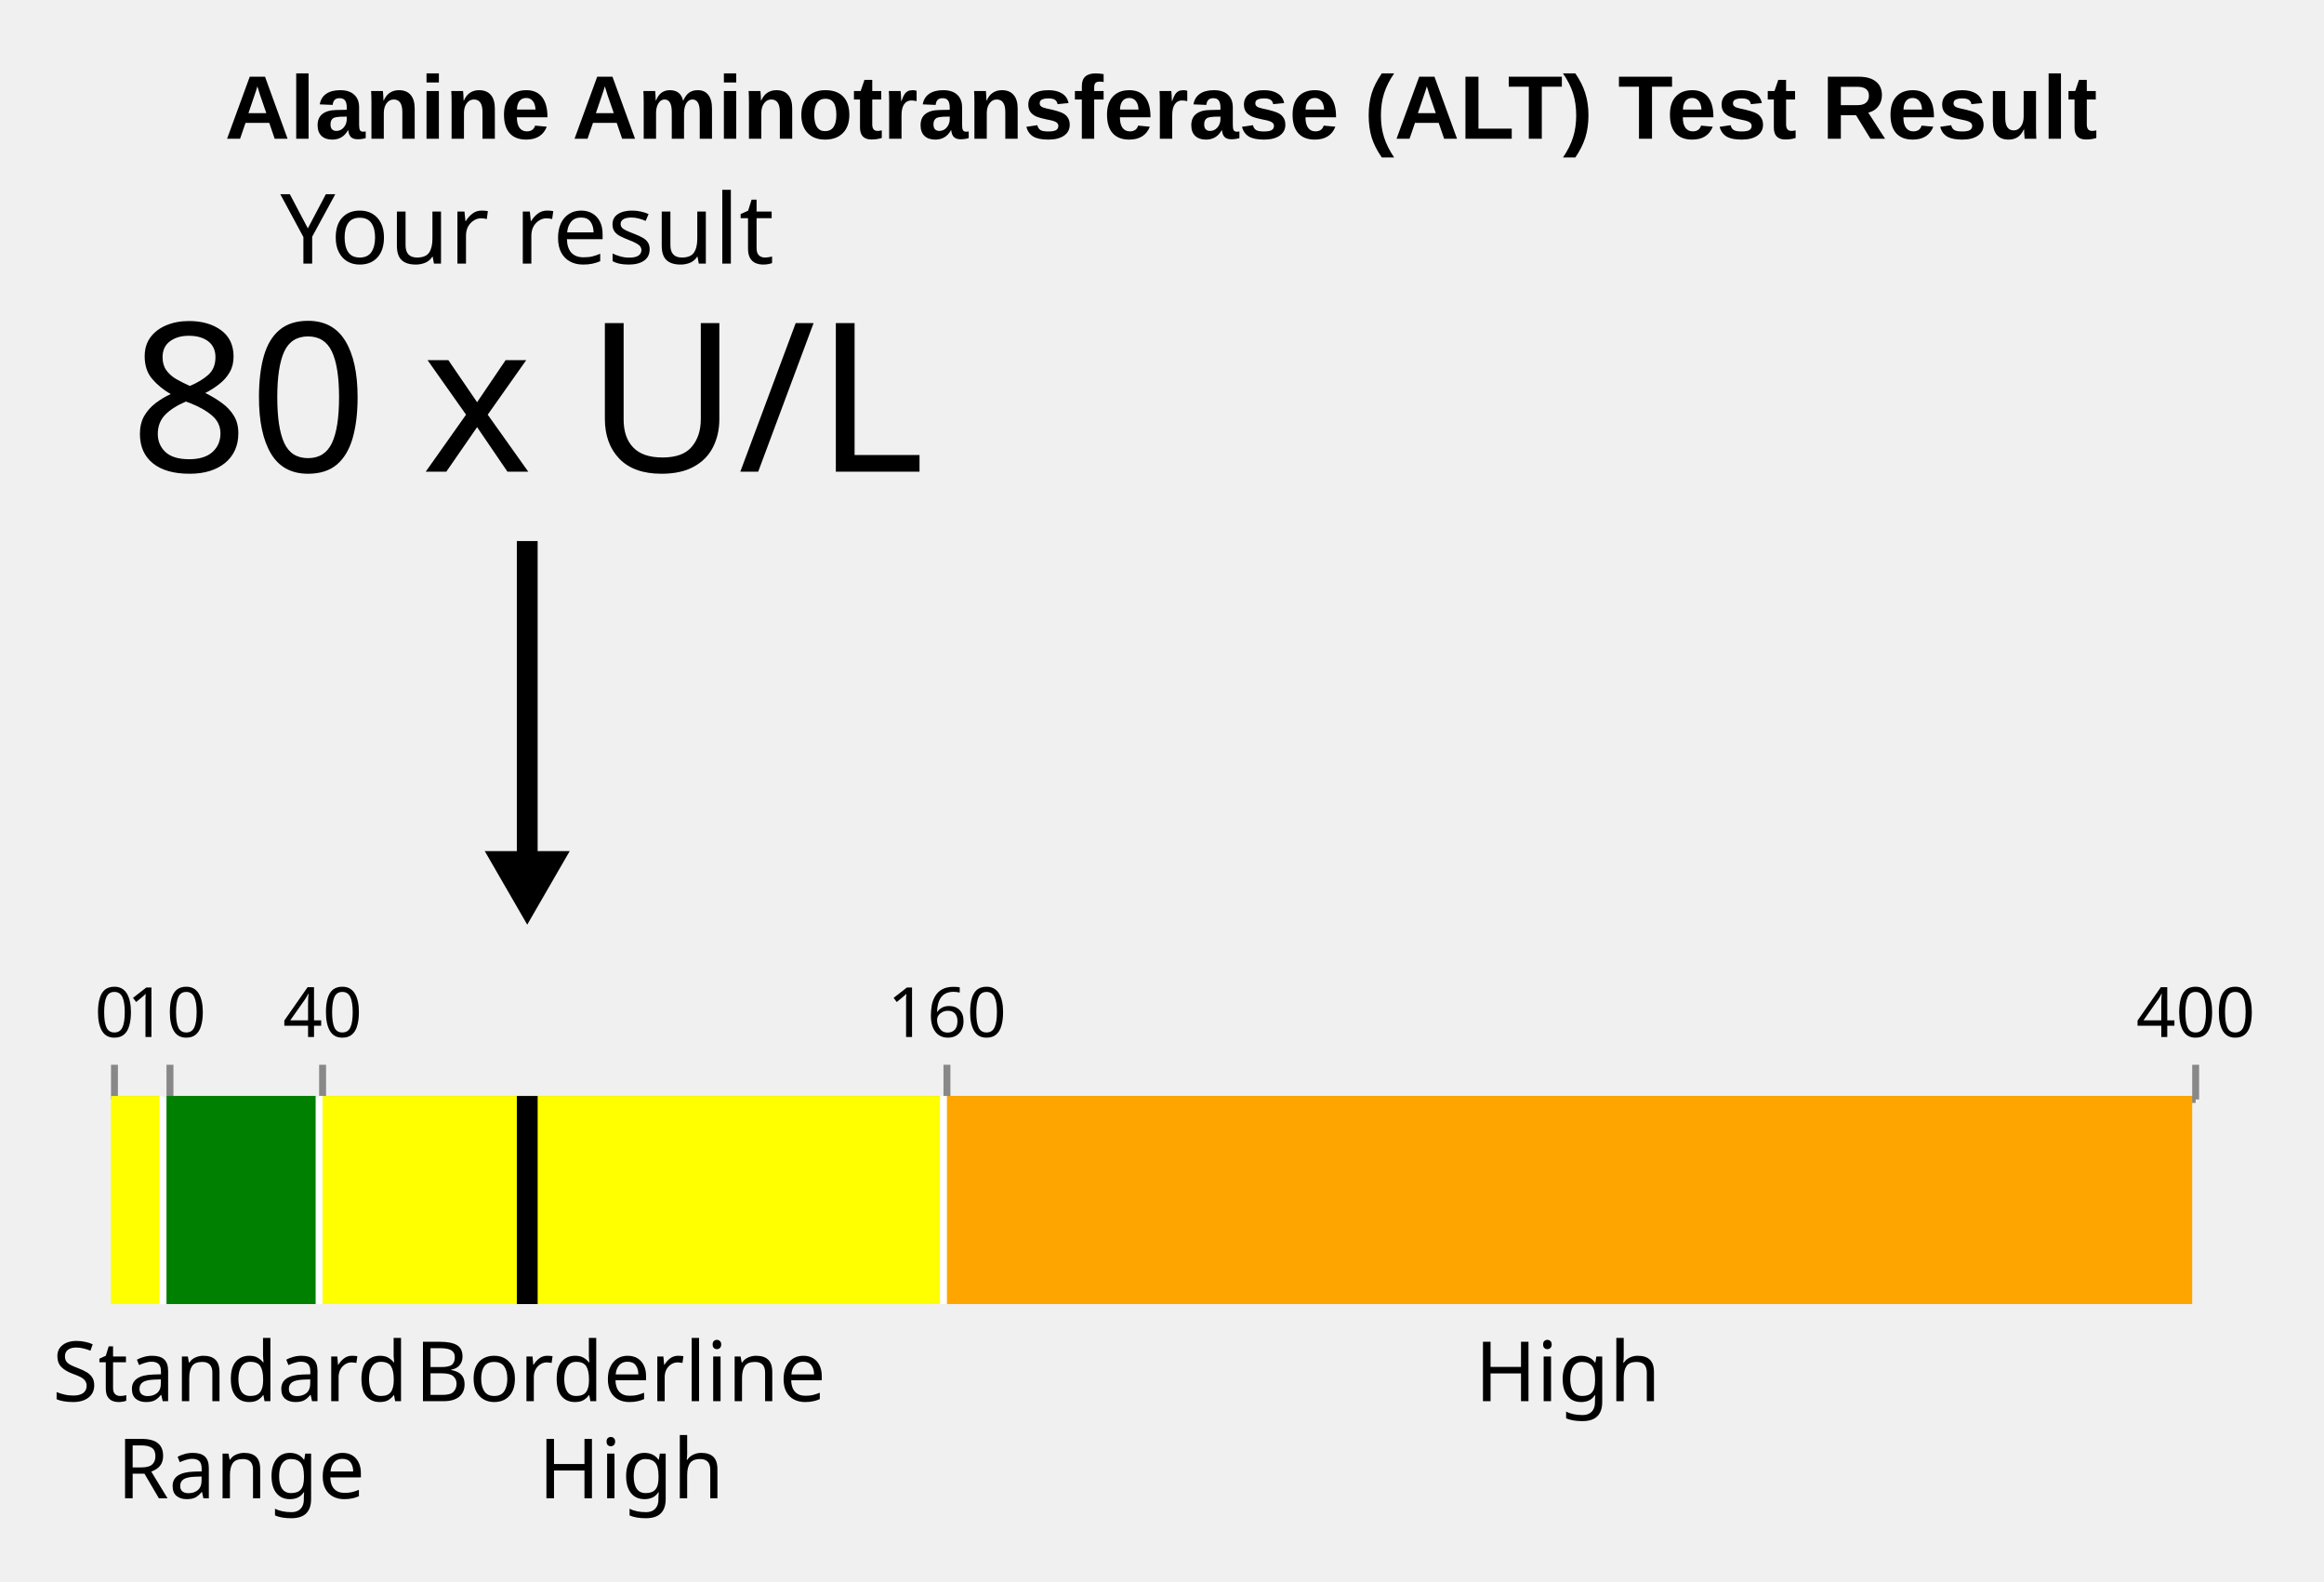
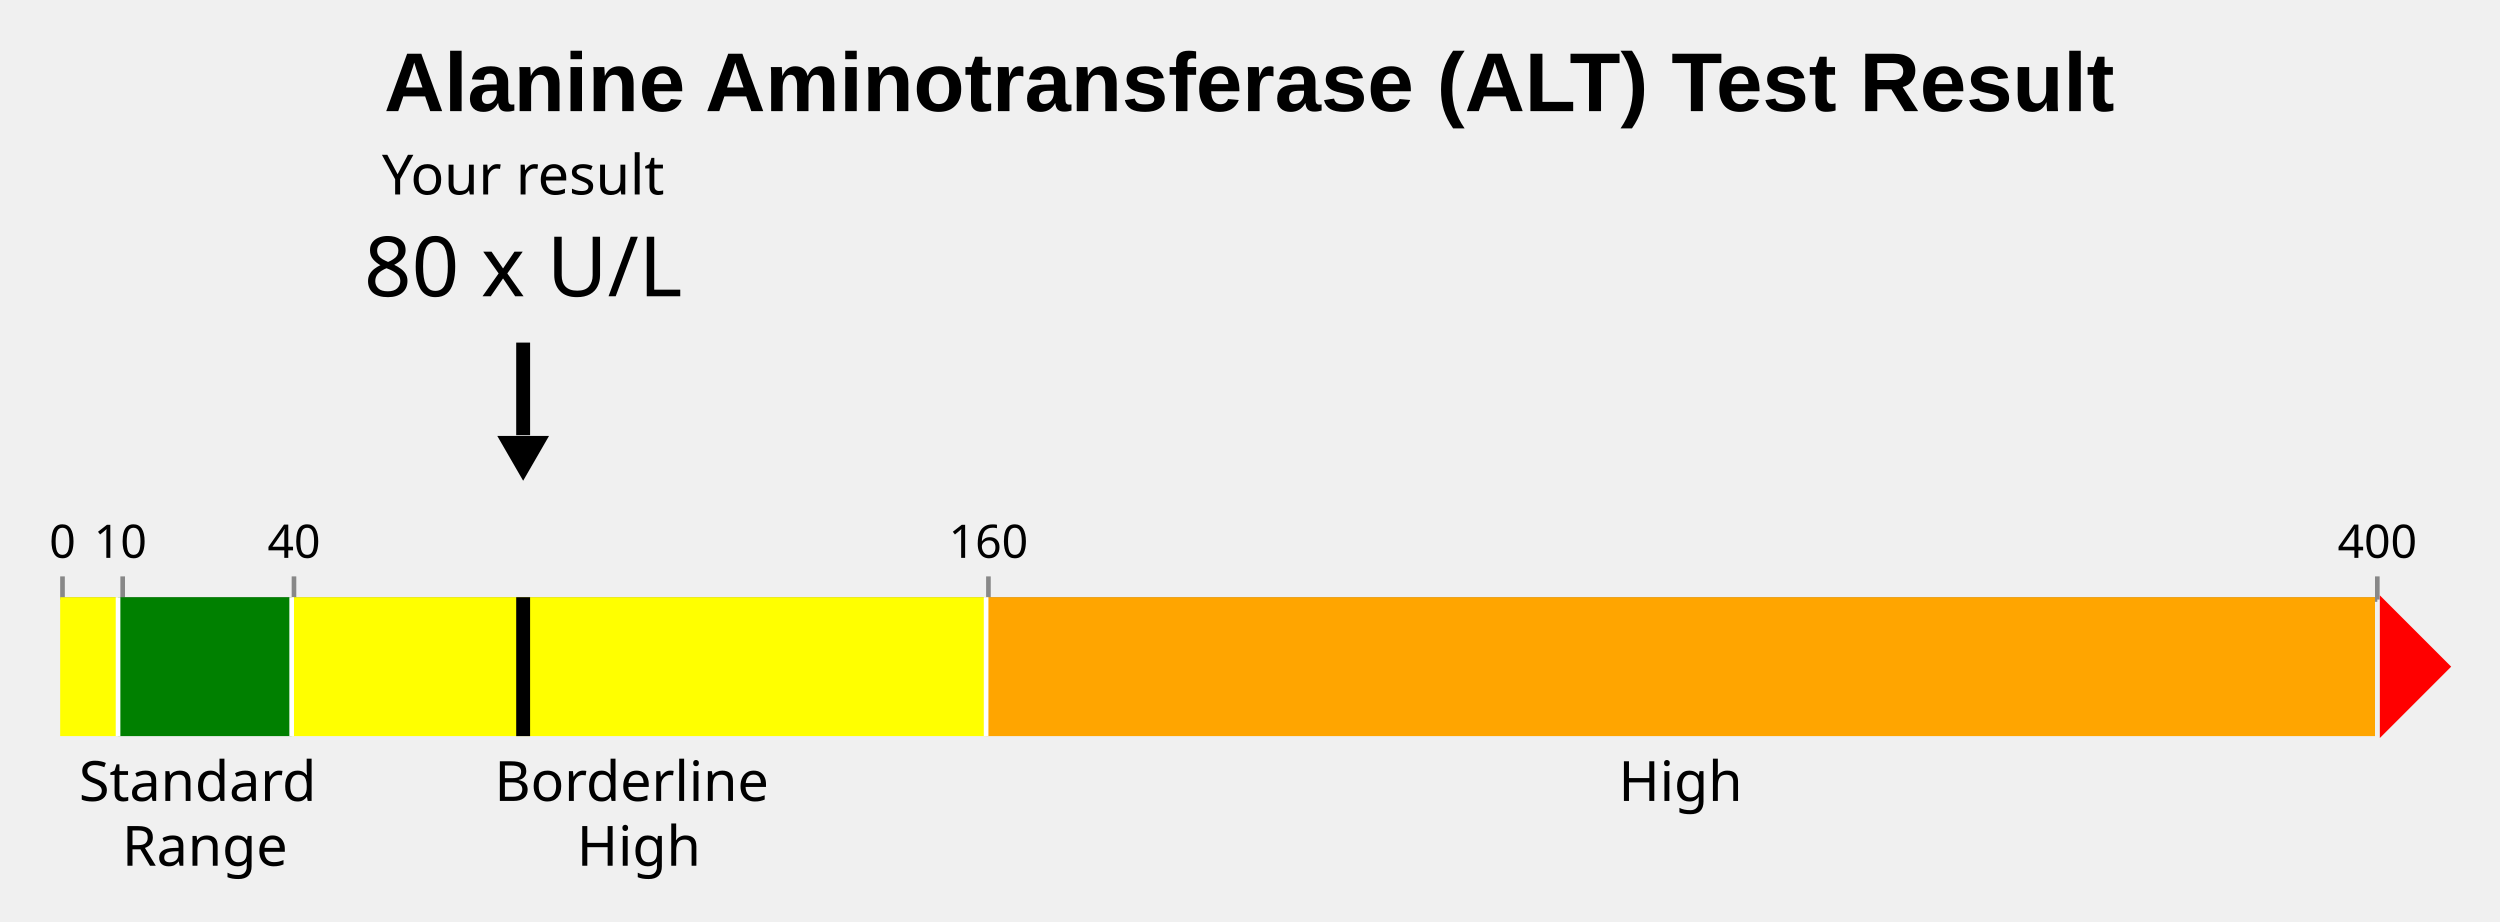
- <svg xmlns="http://www.w3.org/2000/svg" version="1.1" class="marks" width="335" height="228" viewBox="0 0 335 228">
-   <g fill="none" stroke-miterlimit="10" transform="translate(16,158)">
+ <svg xmlns="http://www.w3.org/2000/svg" version="1.1" class="marks" width="1080" height="398" viewBox="0 0 540 199">
+   <g fill="none" stroke-miterlimit="10" transform="translate(13,129)">
    <g class="mark-group role-frame root" role="graphics-object" aria-roledescription="group mark container">
      <g transform="translate(0,0)">
-         <path class="background" aria-hidden="true" d="M0,0h300v30h-300Z" />
+         <path class="background" aria-hidden="true" d="M0,0h500v30h-500Z" />
        <g>
          <g class="mark-group role-axis" role="graphics-symbol" aria-roledescription="axis" aria-label="X-axis for a linear scale with values from 0 to 400">
            <g transform="translate(0.5,0.5)">
              <path class="background" aria-hidden="true" d="M0,0h0v0h0Z" pointer-events="none" />
              <g>
                <g class="mark-rule role-axis-tick" pointer-events="none">
                  <line transform="translate(0,0)" x2="0" y2="-5" stroke="#888" stroke-width="1" opacity="1" />
-                   <line transform="translate(8,0)" x2="0" y2="-5" stroke="#888" stroke-width="1" opacity="1" />
-                   <line transform="translate(30,0)" x2="0" y2="-5" stroke="#888" stroke-width="1" opacity="1" />
-                   <line transform="translate(120,0)" x2="0" y2="-5" stroke="#888" stroke-width="1" opacity="1" />
-                   <line transform="translate(300,0)" x2="0" y2="-5" stroke="#888" stroke-width="1" opacity="1" />
+                   <line transform="translate(13,0)" x2="0" y2="-5" stroke="#888" stroke-width="1" opacity="1" />
+                   <line transform="translate(50,0)" x2="0" y2="-5" stroke="#888" stroke-width="1" opacity="1" />
+                   <line transform="translate(200,0)" x2="0" y2="-5" stroke="#888" stroke-width="1" opacity="1" />
+                   <line transform="translate(500,0)" x2="0" y2="-5" stroke="#888" stroke-width="1" opacity="1" />
                </g>
                <g class="mark-text role-axis-label" pointer-events="none">
                  <text text-anchor="middle" transform="translate(0,-9)" font-family="sans-serif" font-size="10px" fill="#000" opacity="1">0</text>
-                   <text text-anchor="middle" transform="translate(7.5,-9)" font-family="sans-serif" font-size="10px" fill="#000" opacity="1">10</text>
-                   <text text-anchor="middle" transform="translate(30,-9)" font-family="sans-serif" font-size="10px" fill="#000" opacity="1">40</text>
-                   <text text-anchor="middle" transform="translate(120,-9)" font-family="sans-serif" font-size="10px" fill="#000" opacity="1">160</text>
-                   <text text-anchor="middle" transform="translate(300,-9)" font-family="sans-serif" font-size="10px" fill="#000" opacity="1">400</text>
+                   <text text-anchor="middle" transform="translate(12.5,-9)" font-family="sans-serif" font-size="10px" fill="#000" opacity="1">10</text>
+                   <text text-anchor="middle" transform="translate(50,-9)" font-family="sans-serif" font-size="10px" fill="#000" opacity="1">40</text>
+                   <text text-anchor="middle" transform="translate(200,-9)" font-family="sans-serif" font-size="10px" fill="#000" opacity="1">160</text>
+                   <text text-anchor="middle" transform="translate(500,-9)" font-family="sans-serif" font-size="10px" fill="#000" opacity="1">400</text>
                </g>
                <g class="mark-rule role-axis-domain" pointer-events="none">
-                   <line transform="translate(0,0)" x2="300" y2="0" stroke="#888" stroke-width="1" opacity="1" />
+                   <line transform="translate(0,0)" x2="500" y2="0" stroke="#888" stroke-width="1" opacity="1" />
                </g>
              </g>
              <path class="foreground" aria-hidden="true" d="" pointer-events="none" display="none" />
            </g>
          </g>
          <g class="mark-rect role-mark" role="graphics-symbol" aria-roledescription="rect mark container">
-             <path d="M0,0h7.5v30h-7.5Z" fill="yellow" />
-             <path d="M7.5,0h22.5v30h-22.5Z" fill="green" />
-             <path d="M30,0h90v30h-90Z" fill="yellow" />
-             <path d="M120,0h180v30h-180Z" fill="orange" />
+             <path d="M0,0h12.5v30h-12.5Z" fill="yellow" />
+             <path d="M12.5,0h37.5v30h-37.5Z" fill="green" />
+             <path d="M50,0h150v30h-150Z" fill="yellow" />
+             <path d="M200,0h300v30h-300Z" fill="orange" />
          </g>
          <g class="mark-text role-mark" role="graphics-object" aria-roledescription="text mark container">
-             <text text-anchor="middle" transform="translate(3.75,44)" font-family="sans-serif" font-size="12px" fill="black" />
-             <text text-anchor="middle" transform="translate(18.75,44)" font-family="sans-serif" font-size="12px" fill="black">
+             <text text-anchor="middle" transform="translate(6.25,44)" font-family="sans-serif" font-size="12px" fill="black" />
+             <text text-anchor="middle" transform="translate(31.25,44)" font-family="sans-serif" font-size="12px" fill="black">
              <tspan>Standard</tspan>
              <tspan x="0" dy="14">Range</tspan>
            </text>
-             <text text-anchor="middle" transform="translate(75,44)" font-family="sans-serif" font-size="12px" fill="black">
+             <text text-anchor="middle" transform="translate(125,44)" font-family="sans-serif" font-size="12px" fill="black">
              <tspan>Borderline</tspan>
              <tspan x="0" dy="14">High</tspan>
            </text>
-             <text text-anchor="middle" transform="translate(210,44)" font-family="sans-serif" font-size="12px" fill="black">High</text>
+             <text text-anchor="middle" transform="translate(350,44)" font-family="sans-serif" font-size="12px" fill="black">High</text>
          </g>
          <g class="mark-rule role-mark" role="graphics-symbol" aria-roledescription="rule mark container">
-             <line transform="translate(7.5,0)" x2="0" y2="30" stroke="white" stroke-width="1" />
-             <line transform="translate(30,0)" x2="0" y2="30" stroke="white" stroke-width="1" />
-             <line transform="translate(120,0)" x2="0" y2="30" stroke="white" stroke-width="1" />
+             <line transform="translate(12.5,0)" x2="0" y2="30" stroke="white" stroke-width="1" />
+             <line transform="translate(50,0)" x2="0" y2="30" stroke="white" stroke-width="1" />
+             <line transform="translate(200,0)" x2="0" y2="30" stroke="white" stroke-width="1" />
          </g>
          <g class="mark-rule role-mark" role="graphics-symbol" aria-roledescription="rule mark container">
-             <line transform="translate(60,-80)" x2="0" y2="45" stroke="black" stroke-width="3" />
+             <line transform="translate(100,-55)" x2="0" y2="20" stroke="black" stroke-width="3" />
          </g>
          <g class="mark-symbol role-mark" role="graphics-symbol" aria-roledescription="symbol mark container">
-             <path transform="translate(60,-30)" d="M0,5.303L-6.124,-5.303L6.124,-5.303Z" fill="black" />
+             <path transform="translate(100,-30)" d="M0,4.841L-5.59,-4.841L5.59,-4.841Z" fill="black" />
          </g>
          <g class="mark-text role-mark" role="graphics-object" aria-roledescription="text mark container">
-             <text text-anchor="middle" transform="translate(60,-120)" font-family="sans-serif" font-size="14px" fill="black">Your result</text>
+             <text text-anchor="middle" transform="translate(100,-87)" font-family="sans-serif" font-size="12px" fill="black">Your result</text>
          </g>
          <g class="mark-text role-mark" role="graphics-object" aria-roledescription="text mark container">
-             <text text-anchor="middle" transform="translate(60,-90)" font-family="sans-serif" font-size="30px" fill="black">80 x U/L</text>
+             <text text-anchor="middle" transform="translate(100,-65)" font-family="sans-serif" font-size="18px" fill="black">80 x U/L</text>
          </g>
          <g class="mark-rule role-mark" role="graphics-symbol" aria-roledescription="rule mark container">
-             <line transform="translate(60,0)" x2="0" y2="30" stroke="black" stroke-width="3" />
+             <line transform="translate(100,0)" x2="0" y2="30" stroke="black" stroke-width="3" />
+           </g>
+           <g class="mark-symbol role-mark" role="graphics-symbol" aria-roledescription="symbol mark container">
+             <path transform="translate(508.75,15)" d="M-7.706,-15.411L7.706,0L-7.706,15.411Z" fill="red" />
          </g>
          <g class="mark-group role-title">
-             <g transform="translate(151.3704,-148)">
+             <g transform="translate(256.8371,-119)">
              <path class="background" aria-hidden="true" d="M0,0h0v0h0Z" pointer-events="none" />
              <g>
                <g class="mark-text role-title-text" role="graphics-symbol" aria-roledescription="title" aria-label="Title text 'Alanine Aminotransferase (ALT) Test Result'" pointer-events="none">
-                   <text text-anchor="middle" transform="translate(0,10)" font-family="Arial" font-size="13px" font-weight="bold" fill="black" opacity="1">Alanine Aminotransferase (ALT) Test Result</text>
+                   <text text-anchor="middle" transform="translate(0,14)" font-family="Arial" font-size="18px" font-weight="bold" fill="black" opacity="1">Alanine Aminotransferase (ALT) Test Result</text>
                </g>
              </g>
              <path class="foreground" aria-hidden="true" d="" pointer-events="none" display="none" />
            </g>
          </g>
        </g>
        <path class="foreground" aria-hidden="true" d="" display="none" />
      </g>
    </g>
  </g>
</svg>
